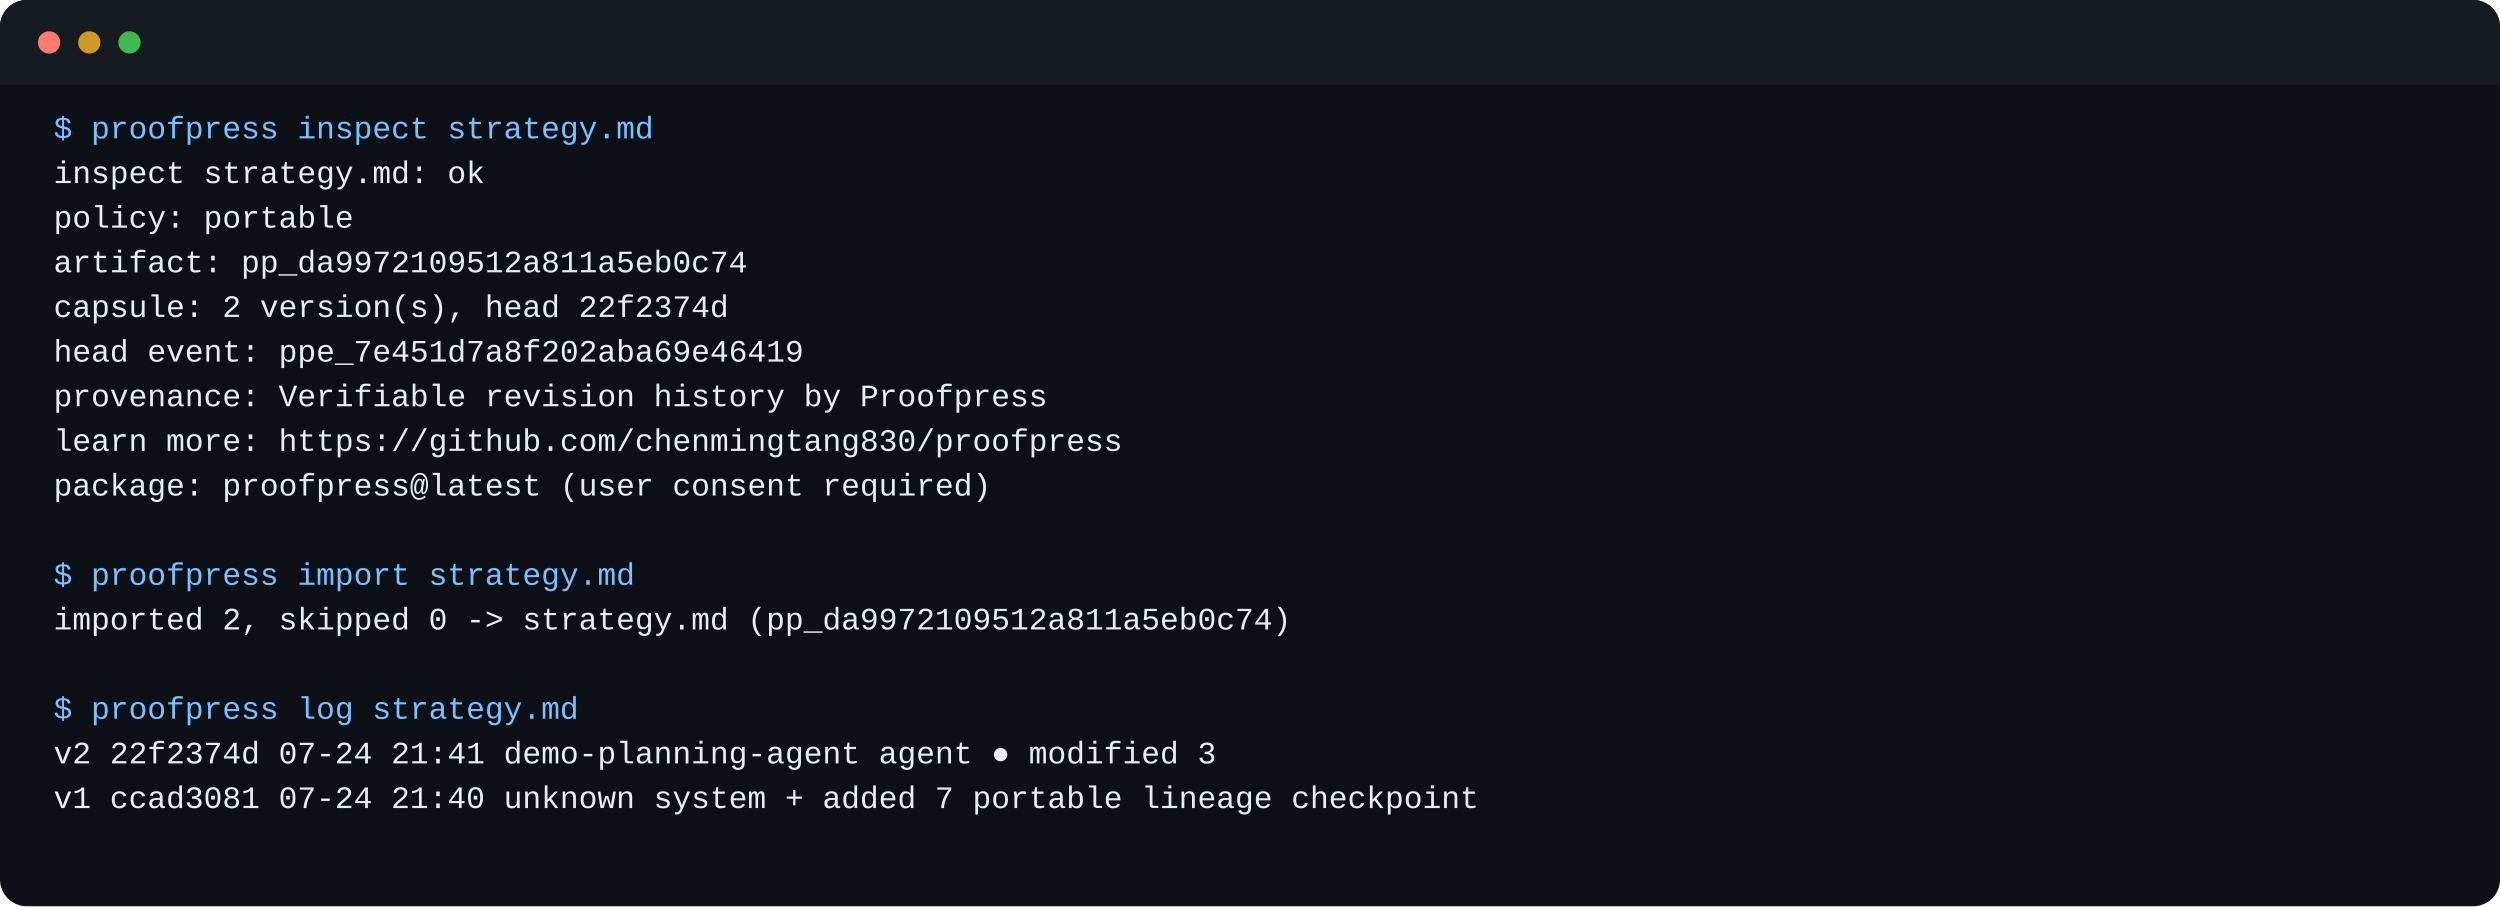
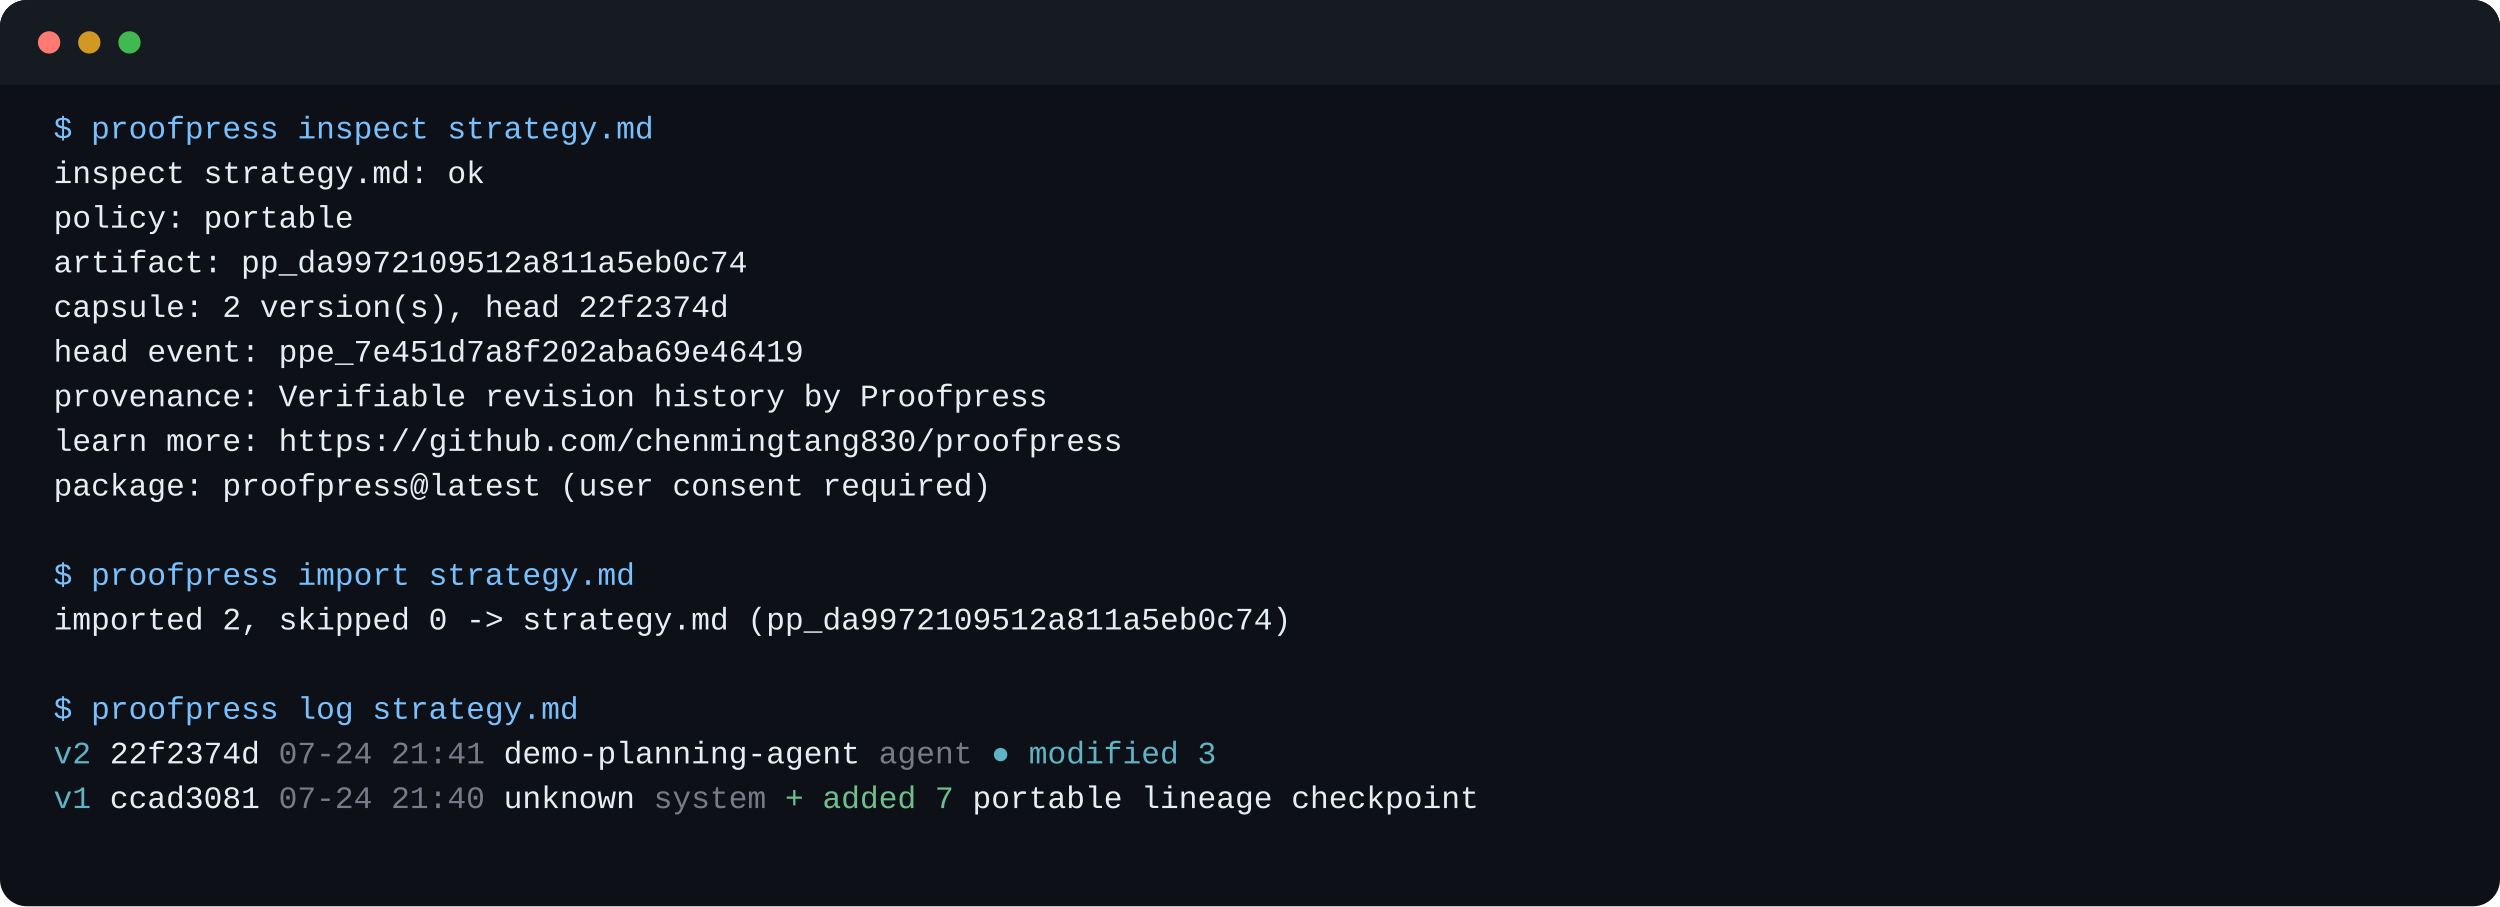
<svg xmlns="http://www.w3.org/2000/svg" width="1120" height="406" viewBox="0 0 1120 406" role="img" aria-labelledby="title desc">
  <rect width="1120" height="406" rx="12" fill="#0d1117" />
  <rect width="1120" height="38" rx="12" fill="#161b22" />
  <path d="M0 26h1120v12H0z" fill="#161b22" />
  <circle cx="22" cy="19" r="5" fill="#ff7b72" />
  <circle cx="40" cy="19" r="5" fill="#d29922" />
  <circle cx="58" cy="19" r="5" fill="#3fb950" />
  <style>
    text { font: 14px ui-monospace, SFMono-Regular, Menlo, Monaco, Consolas, "Liberation Mono", monospace; white-space: pre; }
    .prompt { fill: #79c0ff; }
    .output { fill: #e6edf3; }
  </style>
  <text class="prompt" x="24" y="62">$ proofpress inspect strategy.md</text>
  <text class="output" x="24" y="82">inspect strategy.md: ok</text>
  <text class="output" x="24" y="102">  policy: portable</text>
  <text class="output" x="24" y="122">  artifact: pp_da9972109512a811a5eb0c74</text>
  <text class="output" x="24" y="142">  capsule: 2 version(s), head 22f2374d</text>
  <text class="output" x="24" y="162">  head event: ppe_7e451d7a8f202aba69e46419</text>
  <text class="output" x="24" y="182">  provenance: Verifiable revision history by Proofpress</text>
  <text class="output" x="24" y="202">  learn more: https://github.com/chenmingtang830/proofpress</text>
  <text class="output" x="24" y="222">  package: proofpress@latest (user consent required)</text>
  <text class="output" x="24" y="242" />
  <text class="prompt" x="24" y="262">$ proofpress import strategy.md</text>
  <text class="output" x="24" y="282">imported 2, skipped 0 -&gt; strategy.md (pp_da9972109512a811a5eb0c74)</text>
  <text class="output" x="24" y="302" />
  <text class="prompt" x="24" y="322">$ proofpress log strategy.md</text>
-   <text class="output" x="24" y="342">v2  22f2374d  07-24 21:41  demo-planning-agent agent   ● modified 3</text>
-   <text class="output" x="24" y="362">v1  ccad3081  07-24 21:40  unknown             system   + added 7     portable lineage checkpoint</text>
+   <text class="output" x="24" y="342">
+     <tspan fill="#5FB3C4">v2</tspan>  22f2374d  <tspan fill="#787B87">07-24 21:41</tspan>  demo-planning-agent <tspan fill="#787B87">agent</tspan>
+     <tspan fill="#5FB3C4">● modified 3</tspan>
+   </text>
+   <text class="output" x="24" y="362">
+     <tspan fill="#5FB3C4">v1</tspan>  ccad3081  <tspan fill="#787B87">07-24 21:40</tspan>  unknown             <tspan fill="#787B87">system</tspan>
+     <tspan fill="#6FBF8E">+ added 7   </tspan>  portable lineage checkpoint</text>
</svg>
